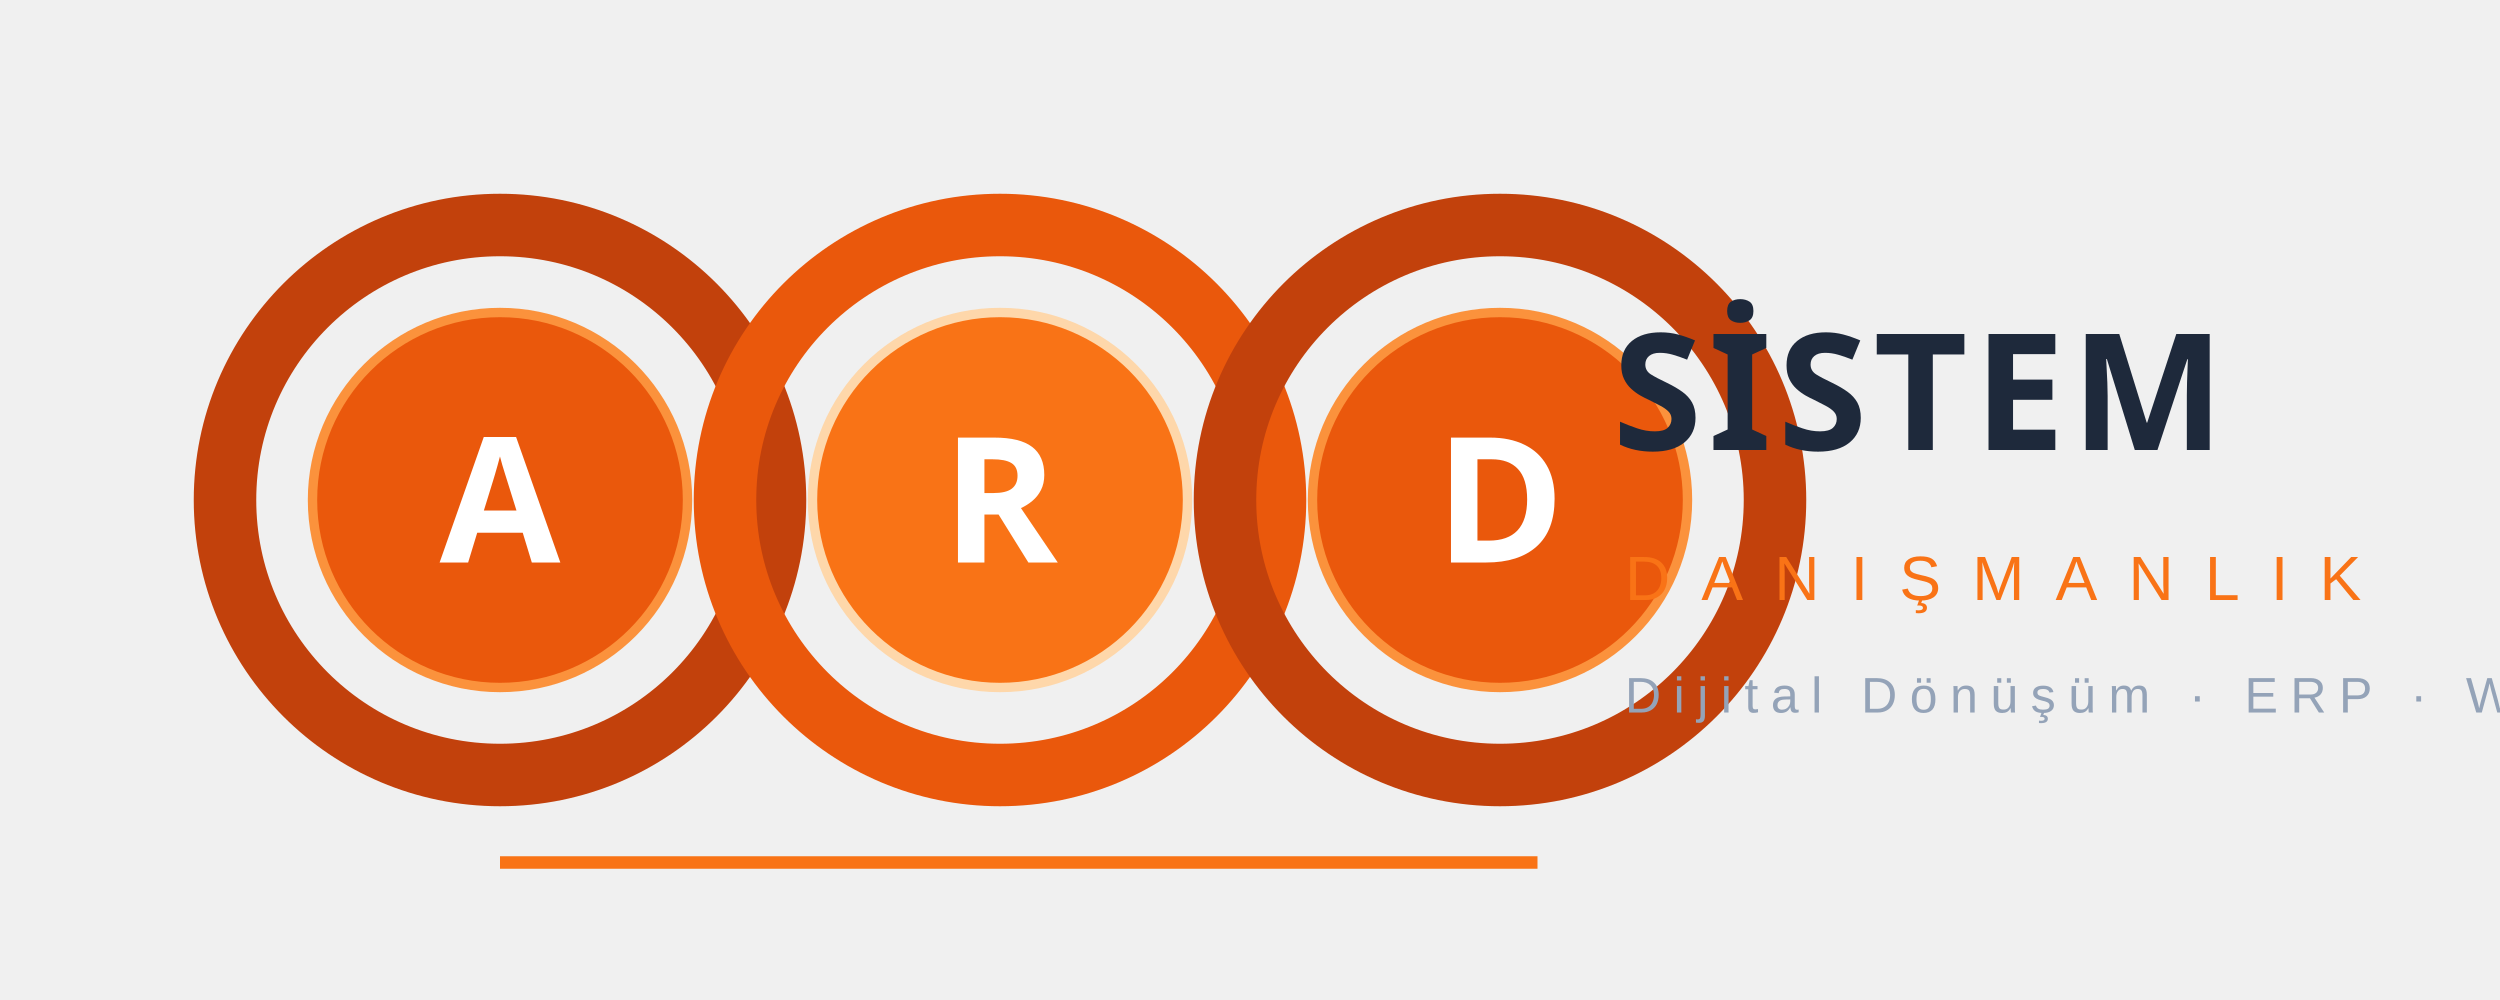
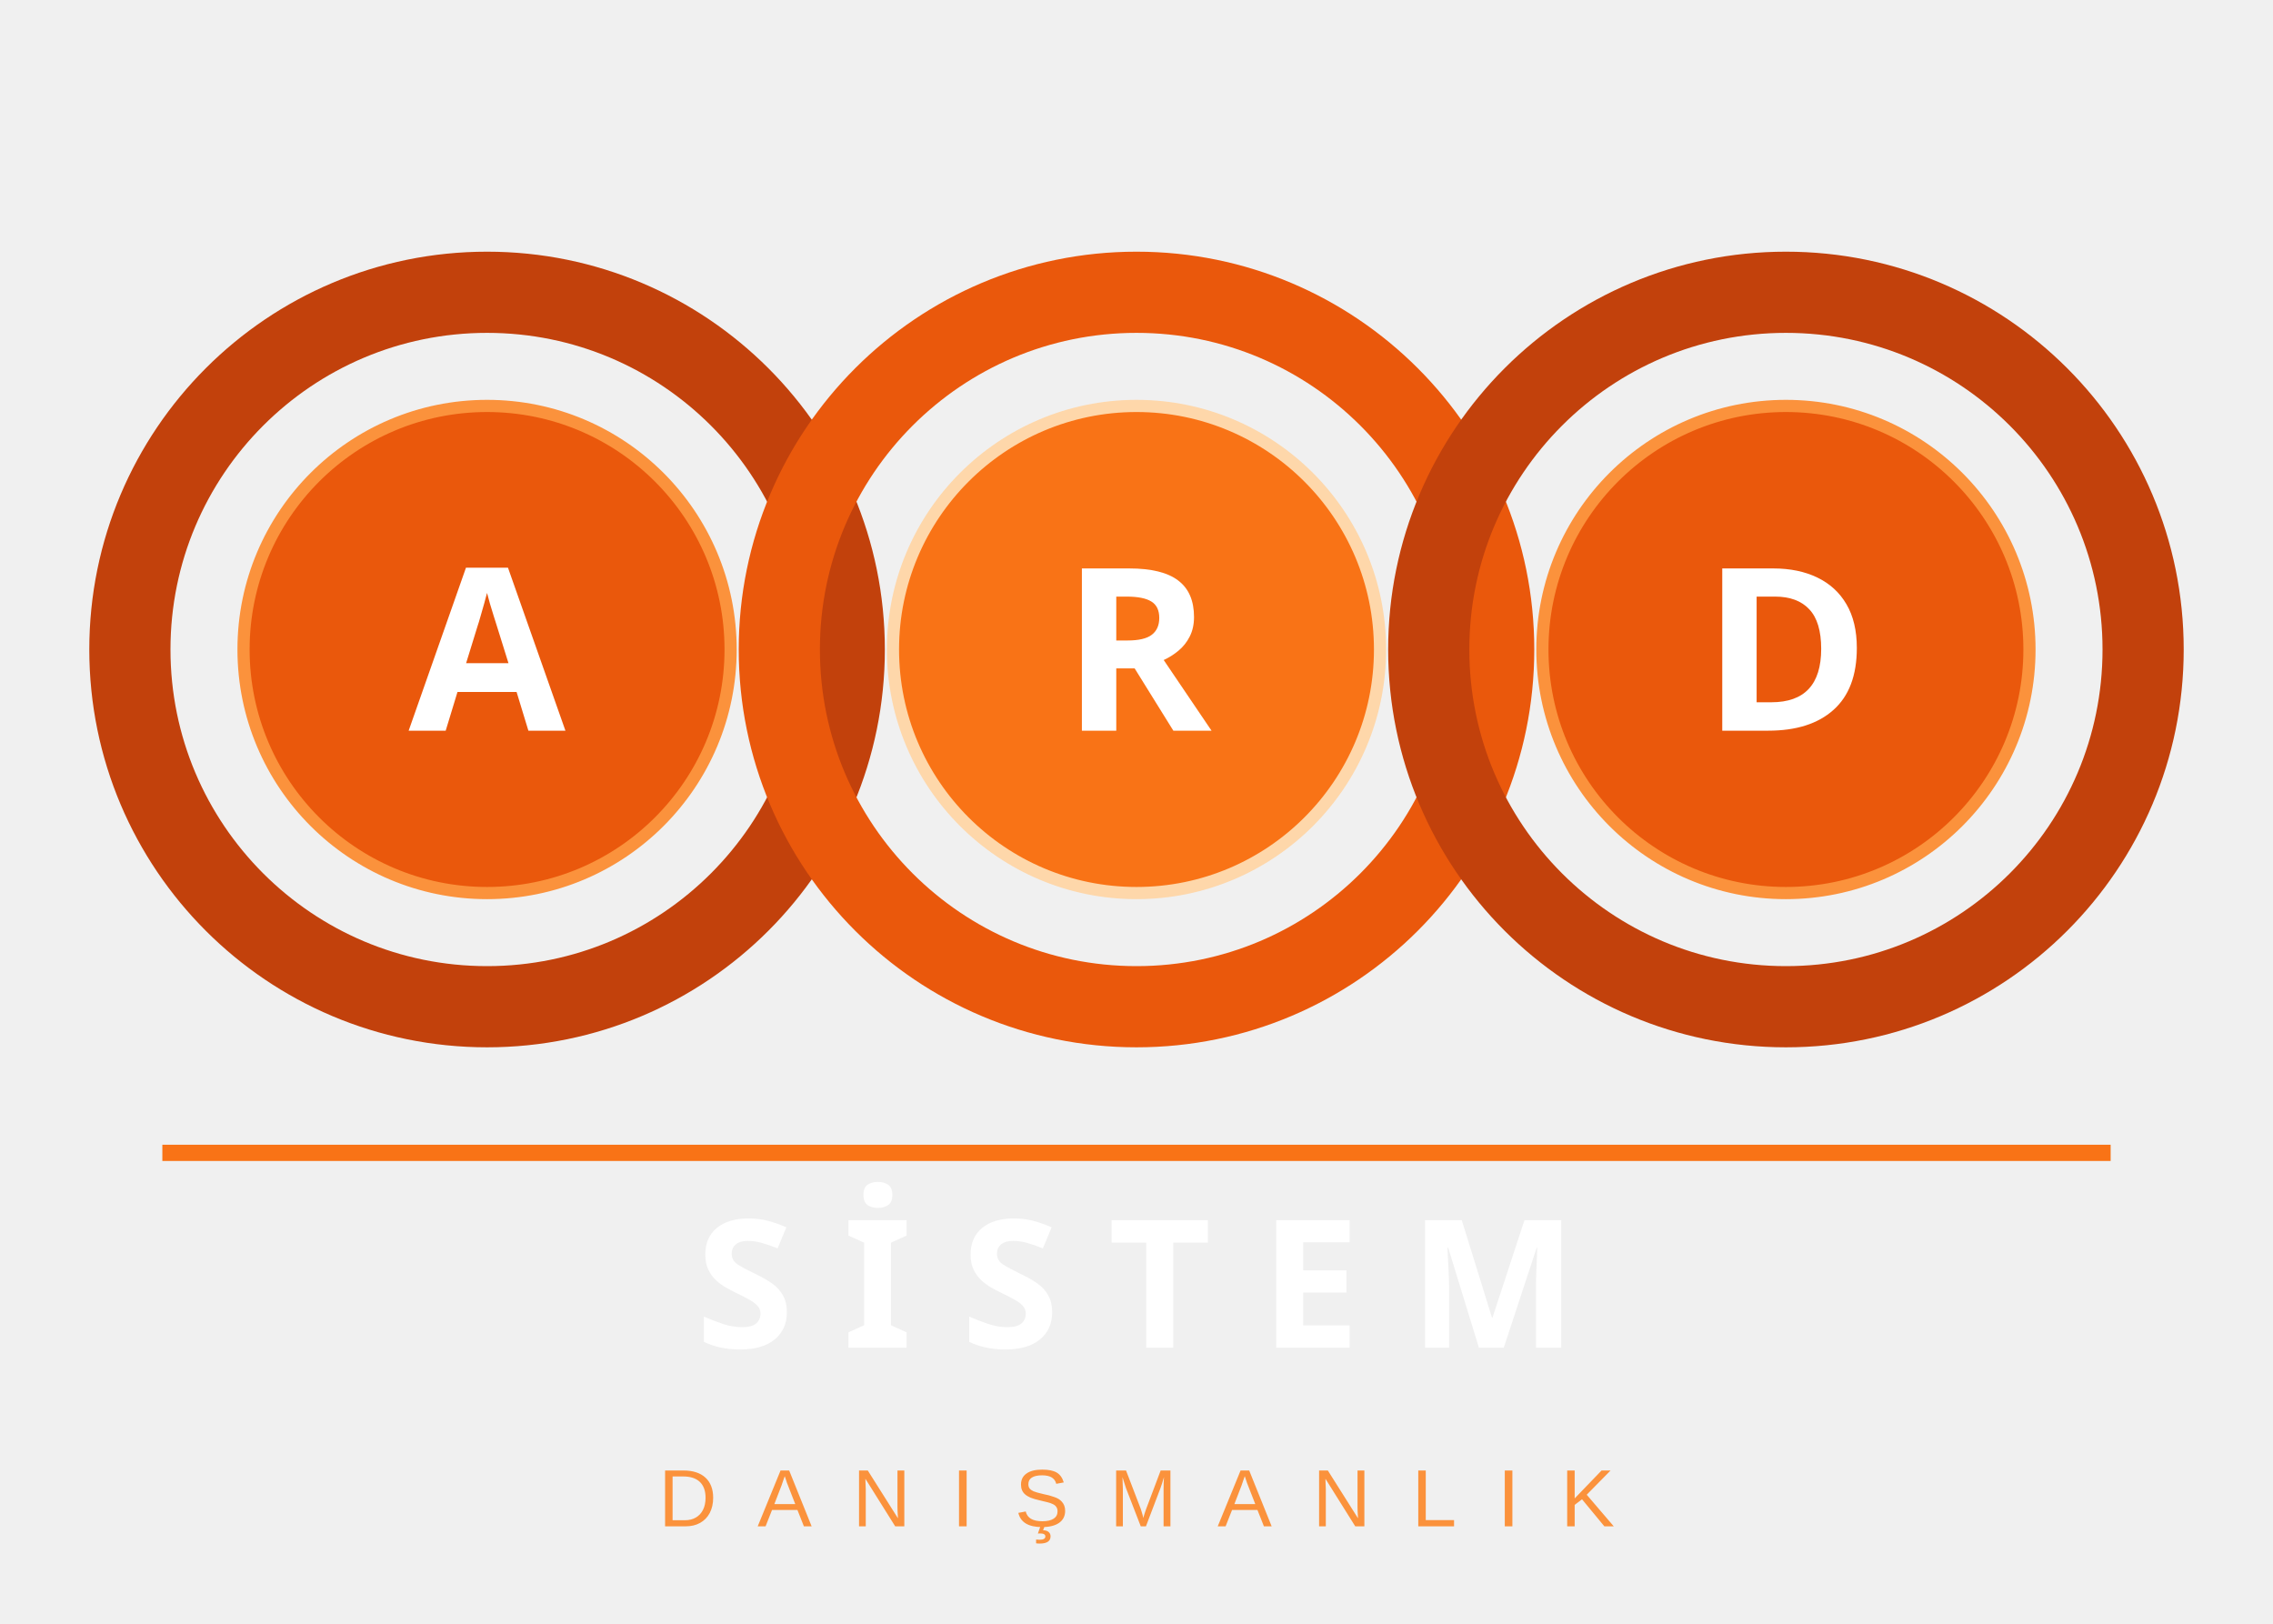
- <svg xmlns="http://www.w3.org/2000/svg" width="400" height="160" viewBox="0 0 400 160">
-   <g transform="translate(80,80)">
-     <ellipse cx="0" cy="0" rx="44" ry="44" fill="none" stroke="#c2410c" stroke-width="10" />
-     <ellipse cx="80" cy="0" rx="44" ry="44" fill="none" stroke="#ea580c" stroke-width="10" />
-     <ellipse cx="160" cy="0" rx="44" ry="44" fill="none" stroke="#c2410c" stroke-width="10" />
-     <circle cx="0" cy="0" r="30" fill="#ea580c" />
-     <circle cx="80" cy="0" r="30" fill="#f97316" />
-     <circle cx="160" cy="0" r="30" fill="#ea580c" />
-     <circle cx="0" cy="0" r="30" fill="none" stroke="#fb923c" stroke-width="1.5" />
-     <circle cx="80" cy="0" r="30" fill="none" stroke="#fed7aa" stroke-width="1.5" />
-     <circle cx="160" cy="0" r="30" fill="none" stroke="#fb923c" stroke-width="1.5" />
-     <text x="0" y="10" text-anchor="middle" font-family="Arial Black,sans-serif" font-weight="900" font-size="28" fill="#ffffff">A</text>
-     <text x="80" y="10" text-anchor="middle" font-family="Arial Black,sans-serif" font-weight="900" font-size="28" fill="#ffffff">R</text>
-     <text x="160" y="10" text-anchor="middle" font-family="Arial Black,sans-serif" font-weight="900" font-size="28" fill="#ffffff">D</text>
+ <svg xmlns="http://www.w3.org/2000/svg" width="280" height="200" viewBox="0 0 280 200">
+   <g transform="translate(140,80)">
+     <ellipse cx="-80" cy="0" rx="44" ry="44" fill="none" stroke="#c2410c" stroke-width="10" />
+     <ellipse cx="0" cy="0" rx="44" ry="44" fill="none" stroke="#ea580c" stroke-width="10" />
+     <ellipse cx="80" cy="0" rx="44" ry="44" fill="none" stroke="#c2410c" stroke-width="10" />
+     <circle cx="-80" cy="0" r="30" fill="#ea580c" />
+     <circle cx="0" cy="0" r="30" fill="#f97316" />
+     <circle cx="80" cy="0" r="30" fill="#ea580c" />
+     <circle cx="-80" cy="0" r="30" fill="none" stroke="#fb923c" stroke-width="1.5" />
+     <circle cx="0" cy="0" r="30" fill="none" stroke="#fed7aa" stroke-width="1.5" />
+     <circle cx="80" cy="0" r="30" fill="none" stroke="#fb923c" stroke-width="1.5" />
+     <text x="-80" y="10" text-anchor="middle" font-family="Arial Black,sans-serif" font-weight="900" font-size="28" fill="#ffffff">A</text>
+     <text x="0" y="10" text-anchor="middle" font-family="Arial Black,sans-serif" font-weight="900" font-size="28" fill="#ffffff">R</text>
+     <text x="80" y="10" text-anchor="middle" font-family="Arial Black,sans-serif" font-weight="900" font-size="28" fill="#ffffff">D</text>
+     <line x1="-120" y1="62" x2="120" y2="62" stroke="#f97316" stroke-width="2" />
+     <text x="0" y="86" text-anchor="middle" font-family="Arial Black,sans-serif" font-weight="900" font-size="22" fill="#ffffff" letter-spacing="6">SİSTEM</text>
+     <text x="0" y="108" text-anchor="middle" font-family="Arial,sans-serif" font-size="10" fill="#fb923c" letter-spacing="5">DANIŞMANLIK</text>
  </g>
-   <line x1="80" y1="138" x2="246" y2="138" stroke="#f97316" stroke-width="2" />
-   <text x="258" y="72" font-family="Arial Black,sans-serif" font-weight="900" font-size="26" fill="#1e293b" letter-spacing="1">SİSTEM</text>
-   <text x="260" y="96" font-family="Arial,sans-serif" font-size="10" fill="#f97316" letter-spacing="5">DANIŞMANLIK</text>
-   <text x="260" y="114" font-family="Arial,sans-serif" font-size="8" fill="#94a3b8" letter-spacing="2">Dijital Dönüşüm · ERP · WMS</text>
</svg>
